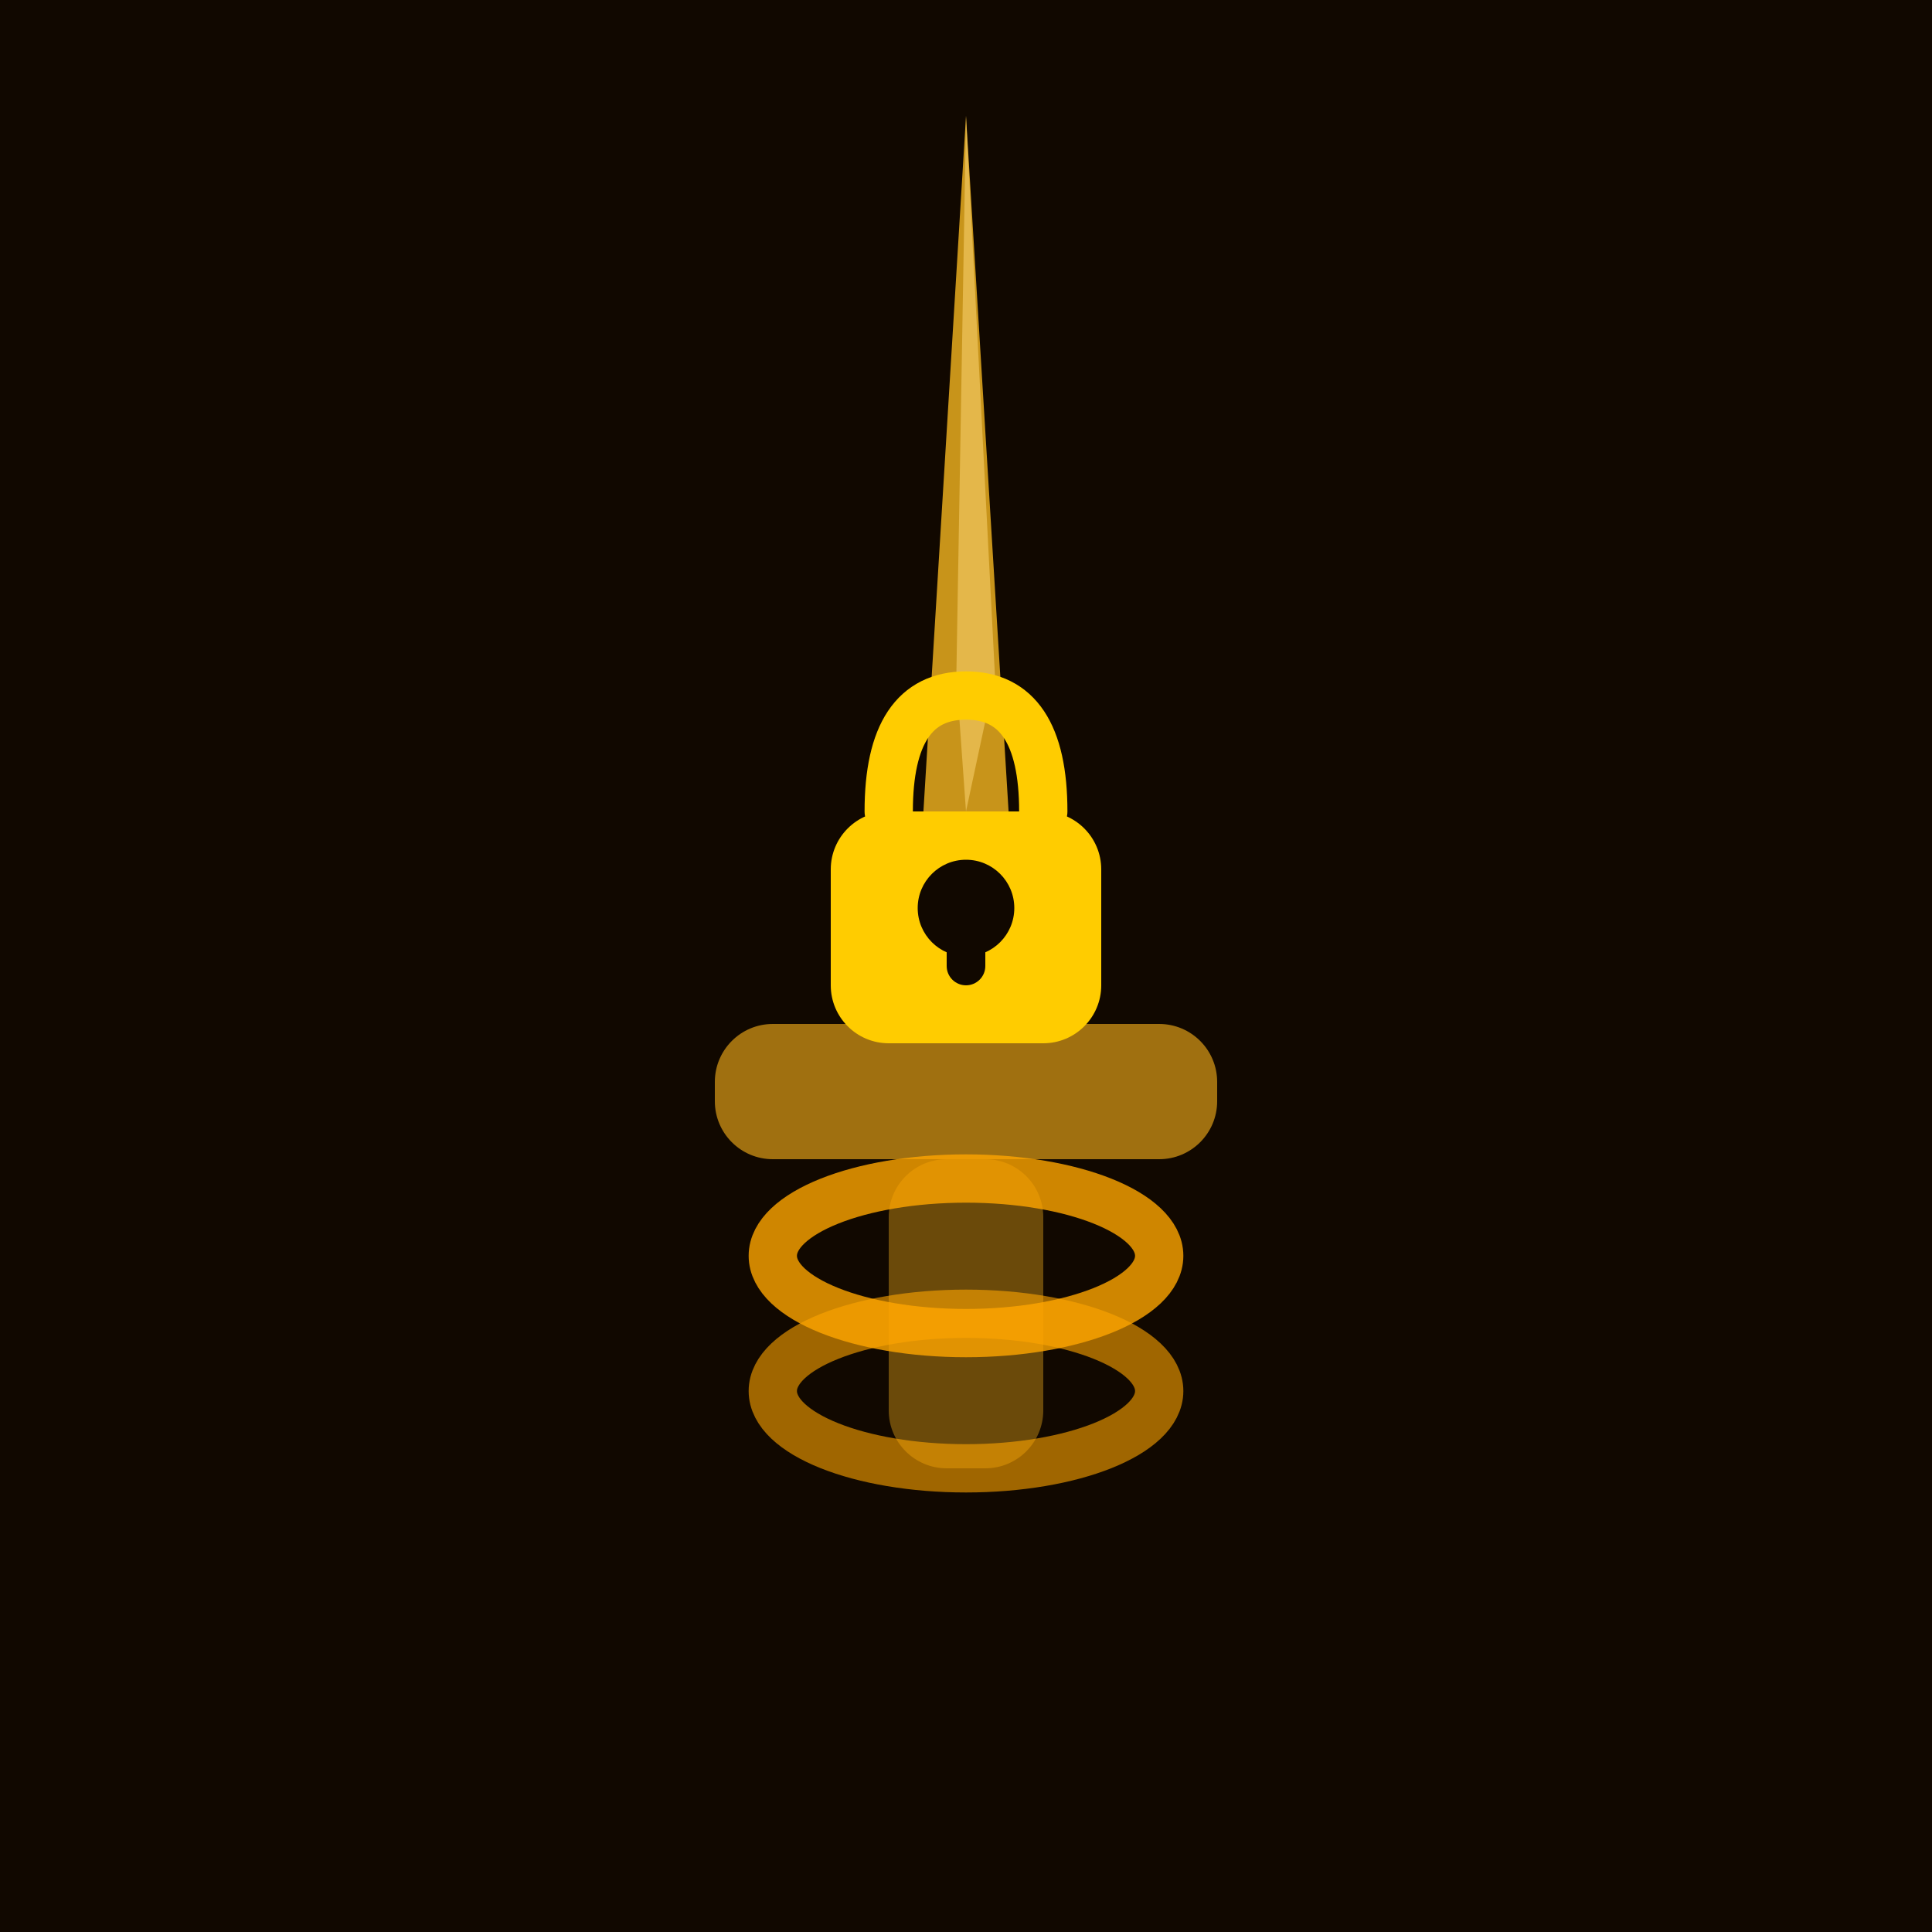
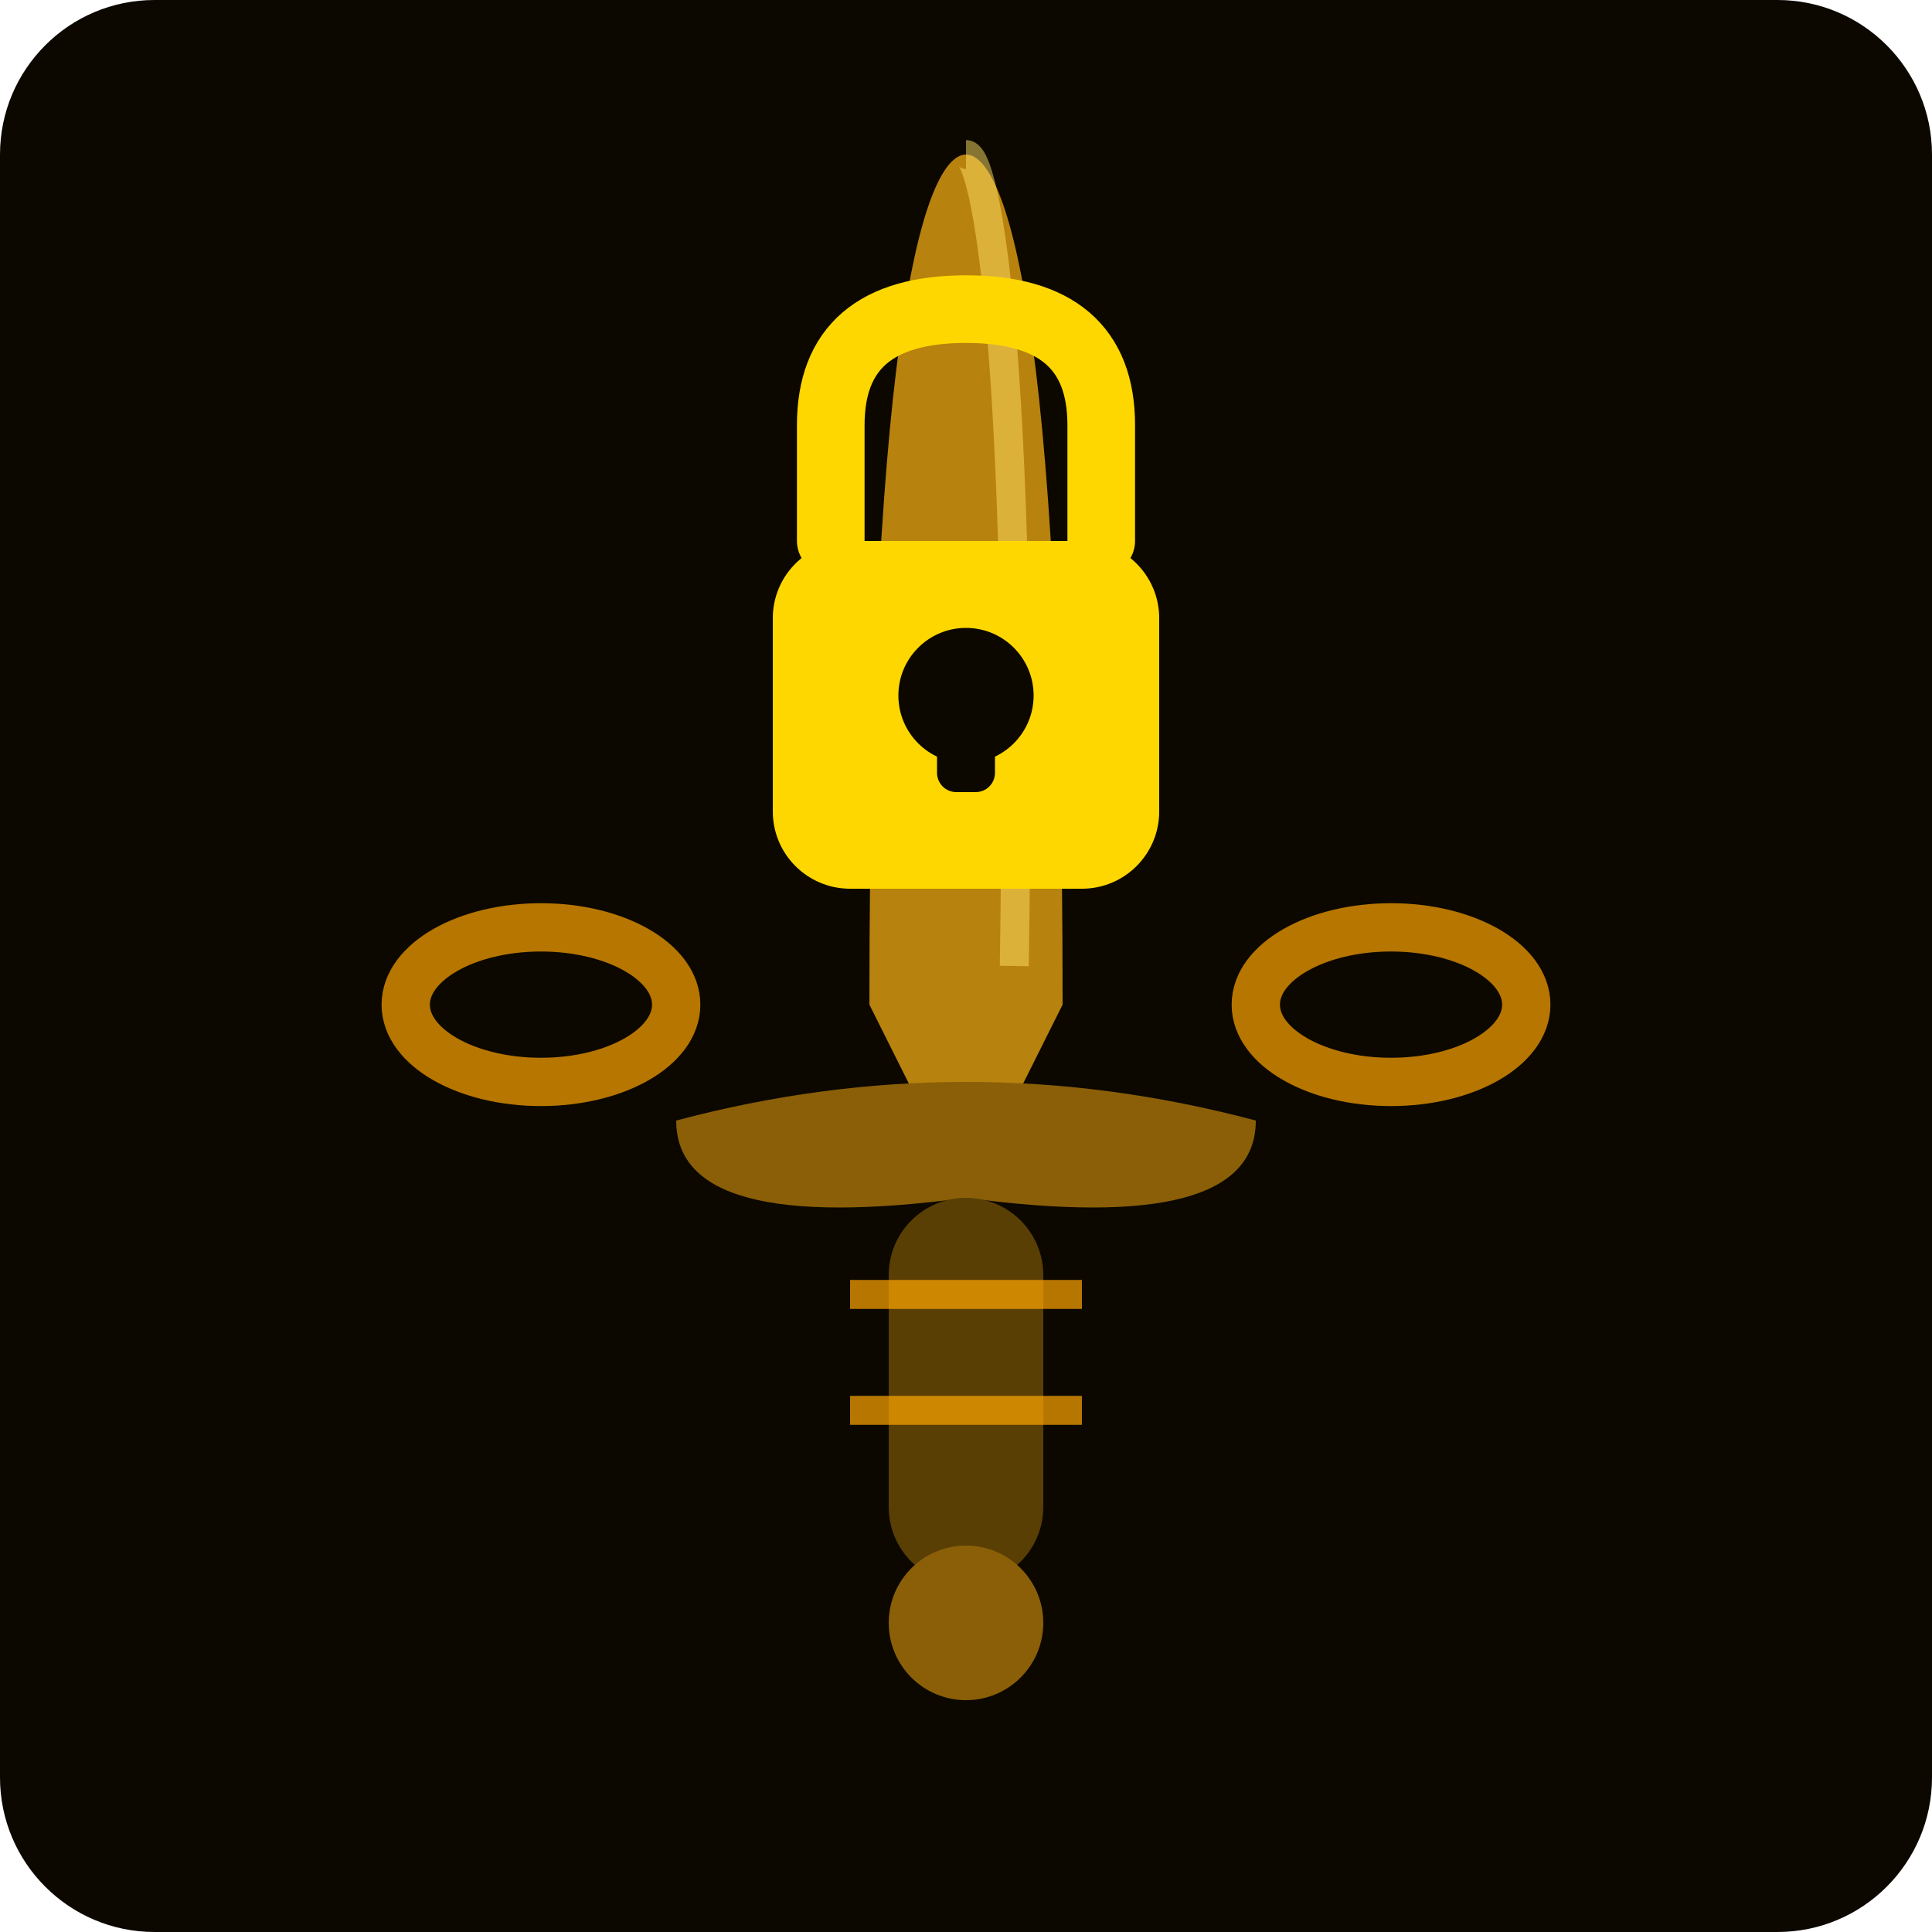
<svg xmlns="http://www.w3.org/2000/svg" viewBox="0 0 100 100">
-   <rect width="100" height="100" fill="#110800" />
-   <polygon points="50,6 53,55 50,62 47,55" fill="#c8941a" />
-   <polygon points="50,6 51.5,35 50,42 49.5,35" fill="#ffd97a" opacity="0.5" />
-   <rect x="37" y="53" width="26" height="7" rx="3" fill="#a07010" />
-   <rect x="46" y="60" width="8" height="16" rx="3" fill="#6b4a0a" />
-   <ellipse cx="50" cy="65" rx="10" ry="4" fill="none" stroke="#ffa500" stroke-width="2.5" opacity="0.8" />
-   <ellipse cx="50" cy="72" rx="10" ry="4" fill="none" stroke="#ffa500" stroke-width="2.5" opacity="0.6" />
-   <rect x="43" y="42" width="14" height="12" rx="3" fill="#ffcc00" />
-   <path d="M46 42 Q46 36 50 36 Q54 36 54 42" fill="none" stroke="#ffcc00" stroke-width="2.5" stroke-linecap="round" />
-   <circle cx="50" cy="47" r="2.5" fill="#110800" />
-   <rect x="49" y="47" width="2" height="4" rx="1" fill="#110800" />
+   <rect width="100" height="100" fill="#0c0800" rx="8" />
+   <path d="M50 8 C52 8 55 16 55 52 L50 62 L45 52 C45 16 48 8 50 8Z" fill="#b8820e" />
+   <path d="M50 8 C51 8 53 18 52.5 50" stroke="#ffe066" stroke-width="1.5" fill="none" opacity="0.5" />
+   <path d="M35 58 Q50 54 65 58 Q65 64 50 62 Q35 64 35 58Z" fill="#8a5f08" />
+   <rect x="46" y="62" width="8" height="20" rx="4" fill="#5a3f04" />
+   <line x1="44" y1="67" x2="56" y2="67" stroke="#ffa500" stroke-width="1.5" opacity="0.7" />
+   <line x1="44" y1="73" x2="56" y2="73" stroke="#ffa500" stroke-width="1.5" opacity="0.7" />
+   <circle cx="50" cy="84" r="4" fill="#8a5f08" />
+   <rect x="40" y="28" width="20" height="18" rx="4" fill="#ffd700" />
+   <path d="M43 28 L43 22 Q43 16 50 16 Q57 16 57 22 L57 28" fill="none" stroke="#ffd700" stroke-width="3.5" stroke-linecap="round" />
+   <circle cx="50" cy="36" r="3.5" fill="#0c0800" />
+   <rect x="48.5" y="36" width="3" height="5" rx="1" fill="#0c0800" />
+   <ellipse cx="28" cy="52" rx="7" ry="4" fill="none" stroke="#ffa500" stroke-width="2.5" opacity="0.7" />
+   <ellipse cx="72" cy="52" rx="7" ry="4" fill="none" stroke="#ffa500" stroke-width="2.5" opacity="0.7" />
</svg>
